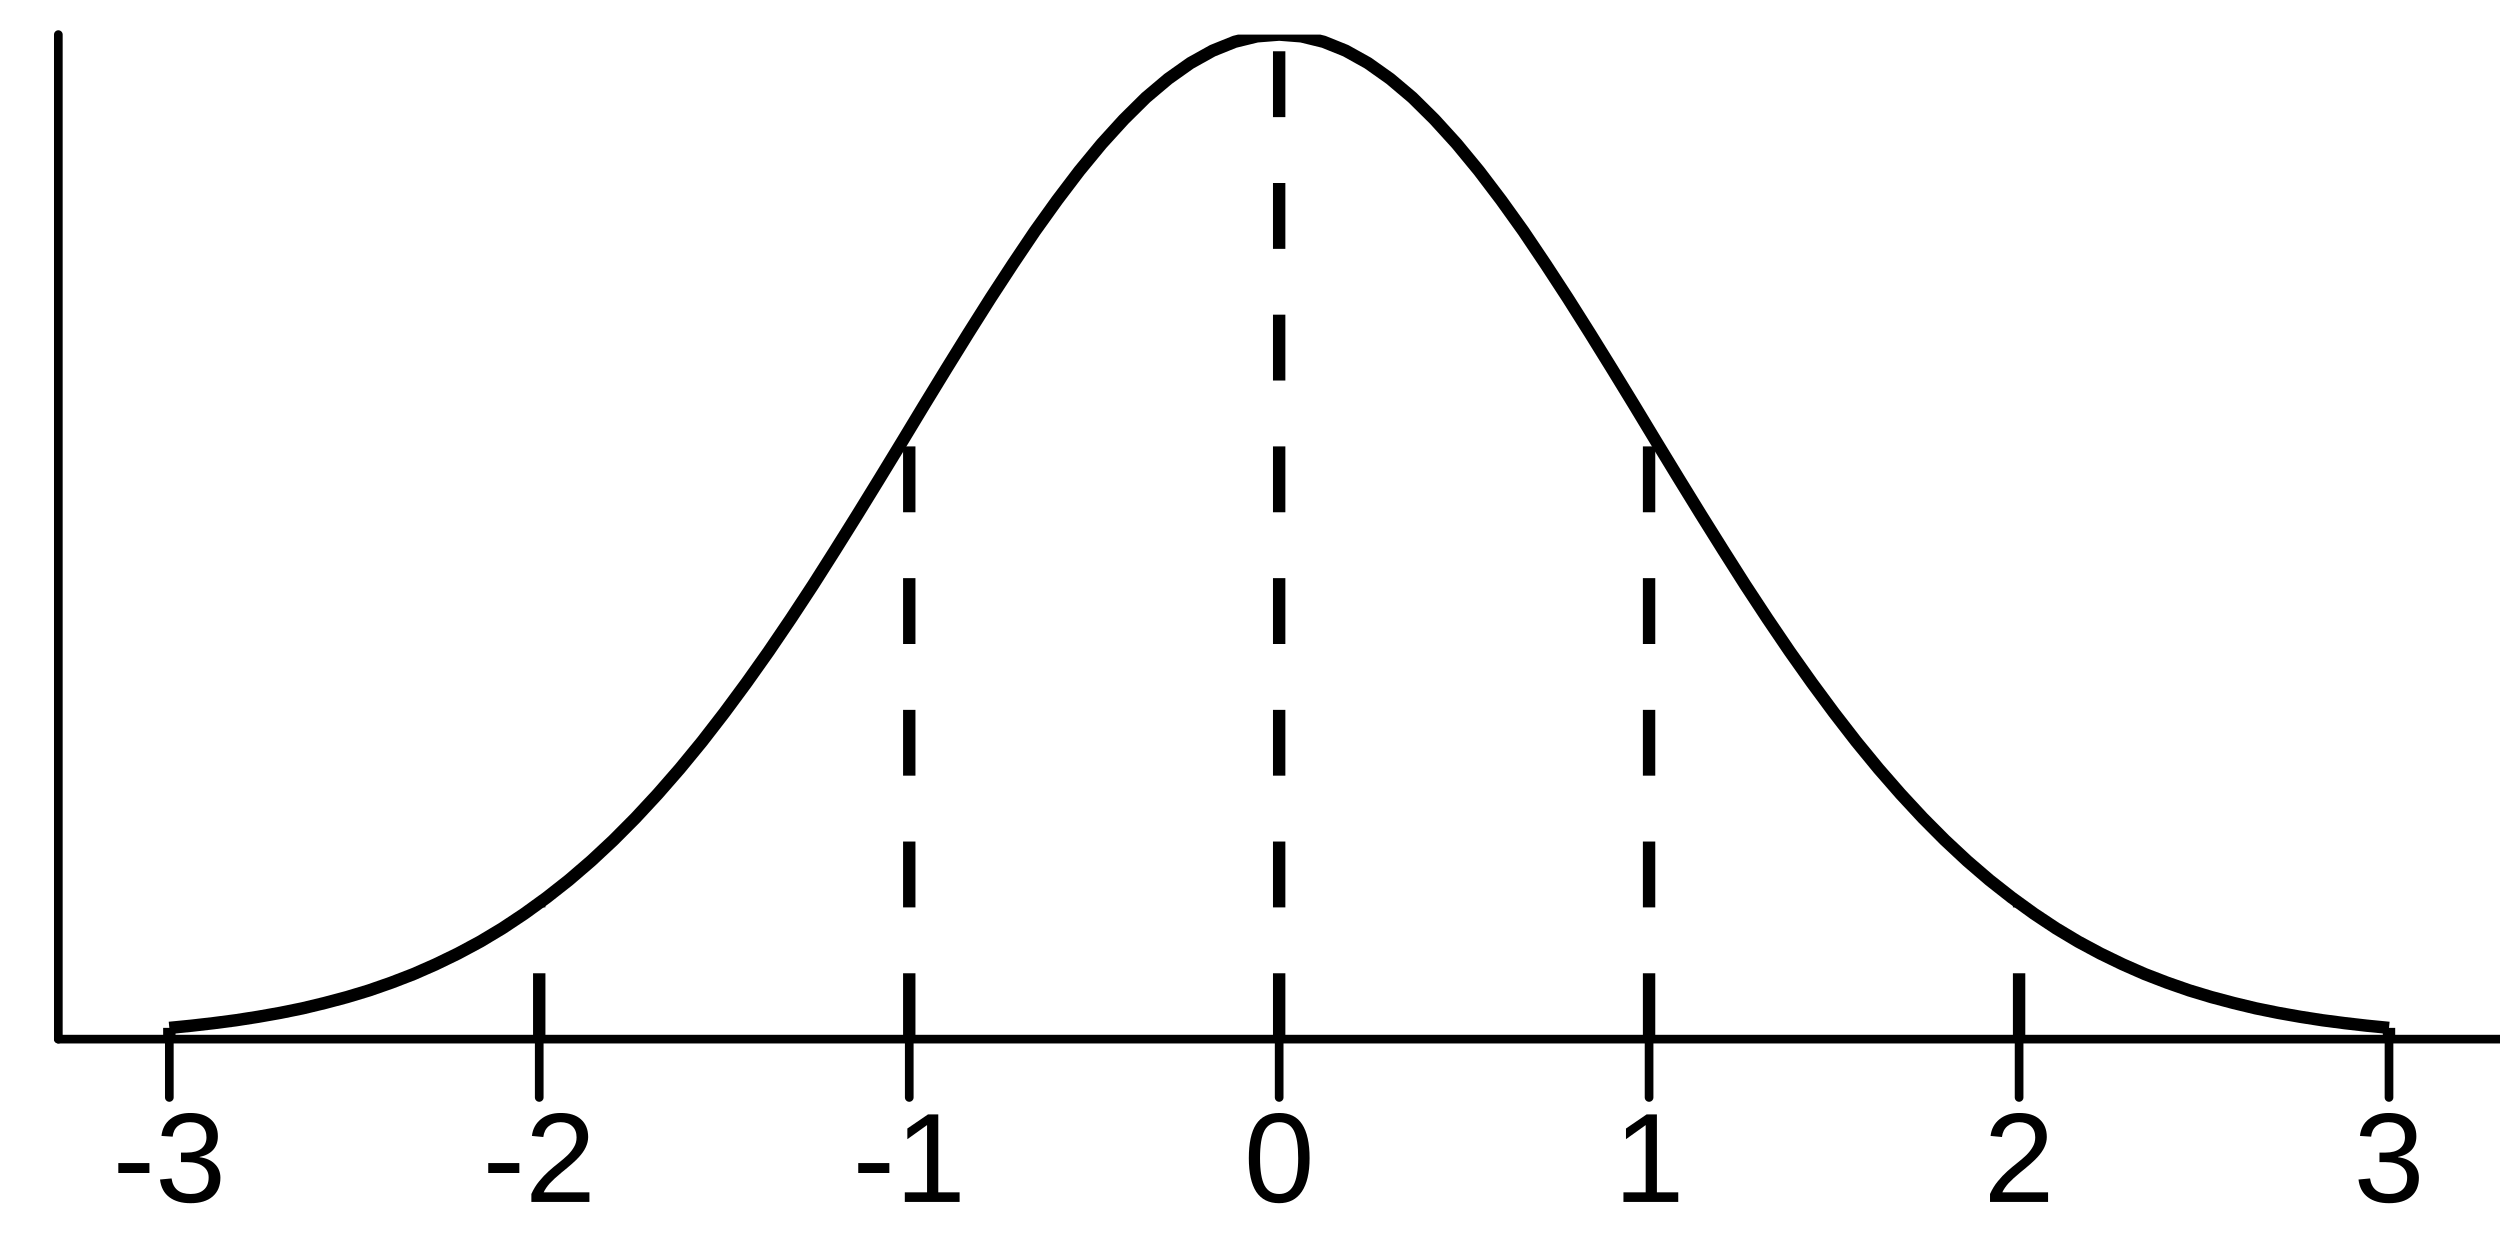
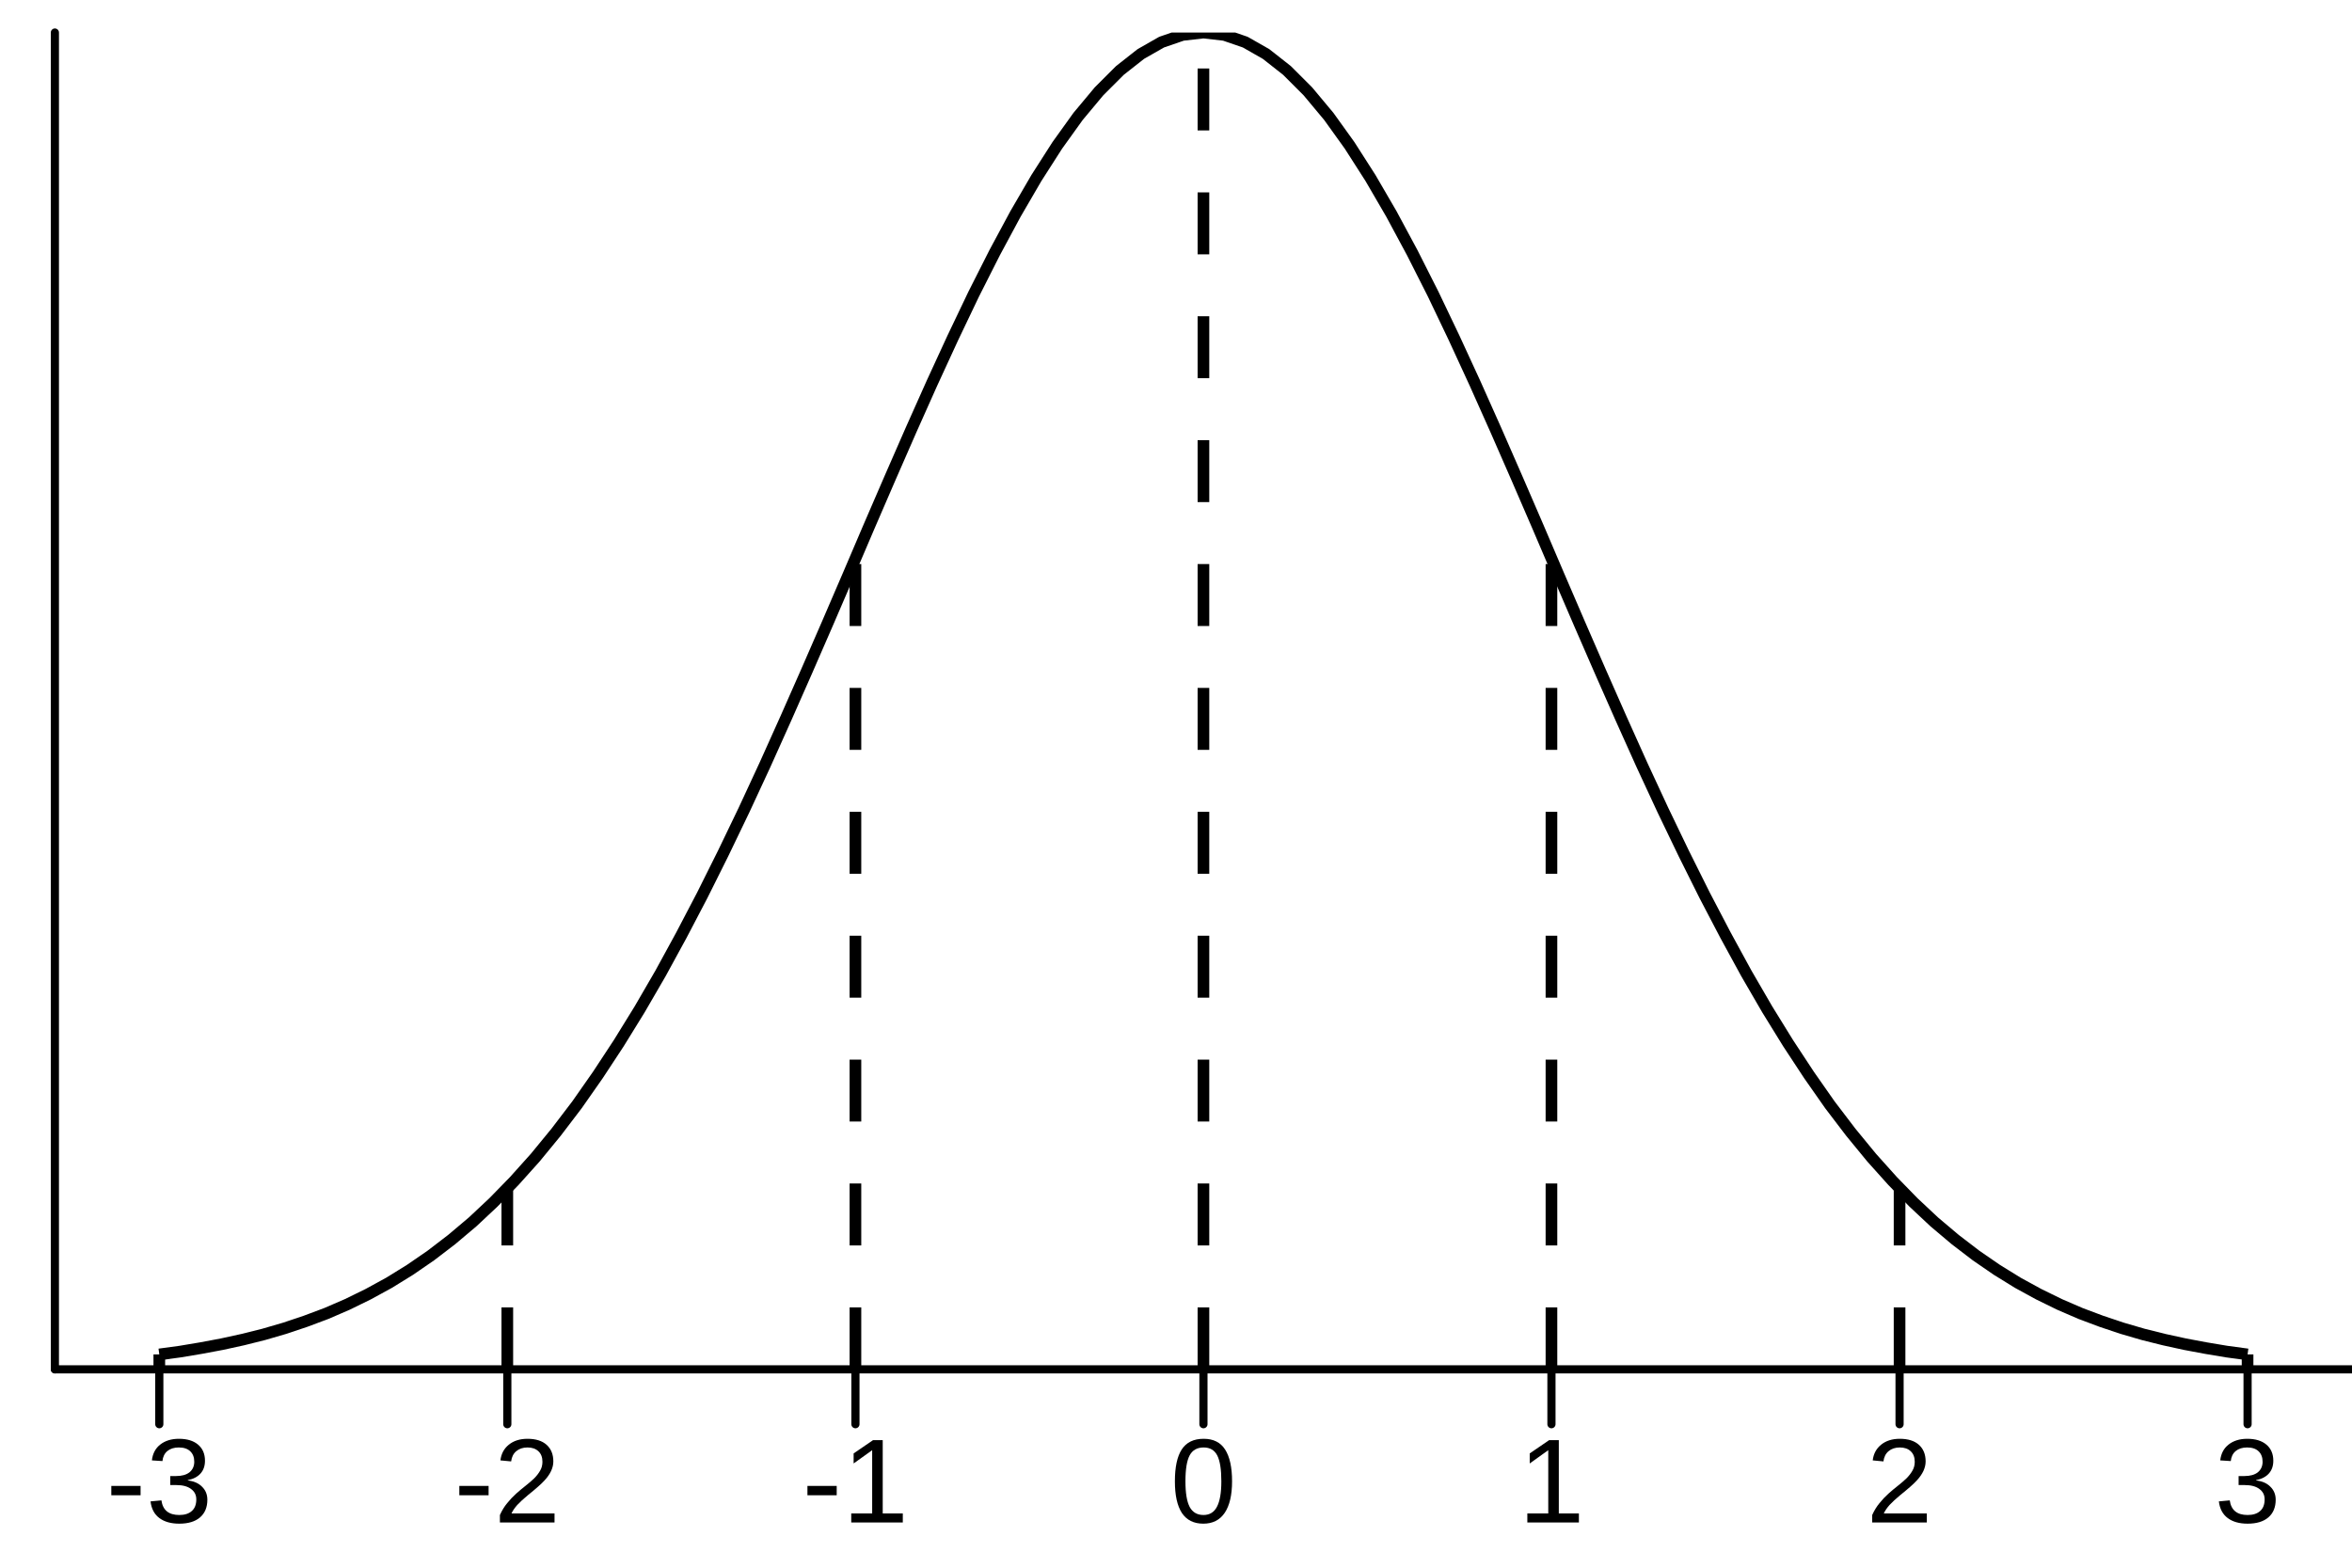
- <svg xmlns="http://www.w3.org/2000/svg" class="svglite" width="216.00pt" height="108.00pt" viewBox="0 0 216.00 108.00">
+ <svg xmlns="http://www.w3.org/2000/svg" class="svglite" width="216.00pt" height="144.00pt" viewBox="0 0 216.00 144.00">
  <defs>
    <style type="text/css">
    .svglite line, .svglite polyline, .svglite polygon, .svglite path, .svglite rect, .svglite circle {
      fill: none;
      stroke: #000000;
      stroke-linecap: round;
      stroke-linejoin: round;
      stroke-miterlimit: 10.00;
    }
    .svglite text {
      white-space: pre;
    }
  </style>
  </defs>
  <rect width="100%" height="100%" style="stroke: none; fill: none;" />
  <defs>
-     <clipPath id="cpMC4wMHwyMTYuMDB8MC4wMHwxMDguMDA=">
-       <rect x="0.00" y="0.00" width="216.00" height="108.00" />
+     <clipPath id="cpMC4wMHwyMTYuMDB8MC4wMHwxNDQuMDA=">
+       <rect x="0.00" y="0.00" width="216.00" height="144.00" />
    </clipPath>
  </defs>
-   <g clip-path="url(#cpMC4wMHwyMTYuMDB8MC4wMHwxMDguMDA=)">
+   <g clip-path="url(#cpMC4wMHwyMTYuMDB8MC4wMHwxNDQuMDA=)">
</g>
  <defs>
-     <clipPath id="cpNS4wNHwyMTYuMDB8Mi45OXw4OS43OA==">
-       <rect x="5.04" y="2.99" width="210.96" height="86.79" />
+     <clipPath id="cpNS4wNHwyMTYuMDB8Mi45OXwxMjUuNzg=">
+       <rect x="5.04" y="2.99" width="210.96" height="122.79" />
    </clipPath>
  </defs>
-   <g clip-path="url(#cpNS4wNHwyMTYuMDB8Mi45OXw4OS43OA==)">
-     <line x1="14.63" y1="89.78" x2="14.63" y2="88.81" style="stroke-width: 1.07; stroke-dasharray: 5.69,5.69; stroke-linecap: butt;" />
-     <line x1="46.59" y1="89.78" x2="46.59" y2="78.03" style="stroke-width: 1.07; stroke-dasharray: 5.69,5.69; stroke-linecap: butt;" />
-     <line x1="78.56" y1="89.78" x2="78.56" y2="37.14" style="stroke-width: 1.07; stroke-dasharray: 5.69,5.69; stroke-linecap: butt;" />
-     <line x1="110.52" y1="89.78" x2="110.52" y2="2.99" style="stroke-width: 1.07; stroke-dasharray: 5.69,5.69; stroke-linecap: butt;" />
-     <line x1="142.48" y1="89.78" x2="142.48" y2="37.14" style="stroke-width: 1.07; stroke-dasharray: 5.69,5.69; stroke-linecap: butt;" />
-     <line x1="174.45" y1="89.78" x2="174.45" y2="78.03" style="stroke-width: 1.07; stroke-dasharray: 5.69,5.69; stroke-linecap: butt;" />
-     <line x1="206.41" y1="89.78" x2="206.41" y2="88.81" style="stroke-width: 1.07; stroke-dasharray: 5.69,5.69; stroke-linecap: butt;" />
-     <polyline points="14.63,88.81 16.55,88.62 18.46,88.40 20.38,88.15 22.30,87.85 24.22,87.51 26.14,87.12 28.05,86.66 29.97,86.15 31.89,85.57 33.81,84.90 35.73,84.16 37.64,83.32 39.56,82.39 41.48,81.36 43.40,80.21 45.31,78.94 47.23,77.55 49.15,76.04 51.07,74.39 52.99,72.60 54.90,70.68 56.82,68.61 58.74,66.41 60.66,64.07 62.57,61.60 64.49,59.00 66.41,56.29 68.33,53.46 70.25,50.54 72.16,47.53 74.08,44.46 76.00,41.34 77.92,38.19 79.83,35.03 81.75,31.89 83.67,28.79 85.59,25.75 87.51,22.81 89.42,19.97 91.34,17.29 93.26,14.76 95.18,12.43 97.10,10.32 99.01,8.43 100.93,6.81 102.85,5.45 104.77,4.38 106.68,3.61 108.60,3.14 110.52,2.99 112.44,3.14 114.36,3.61 116.27,4.38 118.19,5.45 120.11,6.81 122.03,8.43 123.94,10.32 125.86,12.43 127.78,14.76 129.70,17.29 131.62,19.97 133.53,22.81 135.45,25.75 137.37,28.79 139.29,31.89 141.21,35.03 143.12,38.19 145.04,41.34 146.96,44.46 148.88,47.53 150.79,50.54 152.71,53.46 154.63,56.29 156.55,59.00 158.47,61.60 160.38,64.07 162.30,66.41 164.22,68.61 166.14,70.68 168.05,72.60 169.97,74.39 171.89,76.04 173.81,77.55 175.73,78.94 177.64,80.21 179.56,81.36 181.48,82.39 183.40,83.32 185.31,84.16 187.23,84.90 189.15,85.57 191.07,86.15 192.99,86.66 194.90,87.12 196.82,87.51 198.74,87.85 200.66,88.15 202.58,88.40 204.49,88.62 206.41,88.81 " style="stroke-width: 1.07; stroke-linecap: butt;" />
+   <g clip-path="url(#cpNS4wNHwyMTYuMDB8Mi45OXwxMjUuNzg=)">
+     <line x1="14.63" y1="125.78" x2="14.63" y2="124.41" style="stroke-width: 1.07; stroke-dasharray: 5.69,5.69; stroke-linecap: butt;" />
+     <line x1="46.59" y1="125.78" x2="46.59" y2="109.16" style="stroke-width: 1.07; stroke-dasharray: 5.69,5.69; stroke-linecap: butt;" />
+     <line x1="78.56" y1="125.78" x2="78.56" y2="51.30" style="stroke-width: 1.07; stroke-dasharray: 5.69,5.69; stroke-linecap: butt;" />
+     <line x1="110.52" y1="125.78" x2="110.52" y2="2.99" style="stroke-width: 1.07; stroke-dasharray: 5.69,5.69; stroke-linecap: butt;" />
+     <line x1="142.48" y1="125.78" x2="142.48" y2="51.30" style="stroke-width: 1.07; stroke-dasharray: 5.69,5.69; stroke-linecap: butt;" />
+     <line x1="174.45" y1="125.78" x2="174.45" y2="109.16" style="stroke-width: 1.07; stroke-dasharray: 5.69,5.69; stroke-linecap: butt;" />
+     <line x1="206.41" y1="125.78" x2="206.41" y2="124.41" style="stroke-width: 1.07; stroke-dasharray: 5.69,5.69; stroke-linecap: butt;" />
+     <polyline points="14.63,124.41 16.55,124.15 18.46,123.83 20.38,123.47 22.30,123.05 24.22,122.57 26.14,122.01 28.05,121.37 29.97,120.65 31.89,119.82 33.81,118.88 35.73,117.83 37.64,116.65 39.56,115.33 41.48,113.86 43.40,112.24 45.31,110.45 47.23,108.48 49.15,106.34 51.07,104.00 52.99,101.48 54.90,98.75 56.82,95.83 58.74,92.72 60.66,89.41 62.57,85.91 64.49,82.24 66.41,78.39 68.33,74.40 70.25,70.26 72.16,66.01 74.08,61.66 76.00,57.25 77.92,52.79 79.83,48.32 81.75,43.88 83.67,39.49 85.59,35.19 87.51,31.02 89.42,27.02 91.34,23.22 93.26,19.65 95.18,16.35 97.10,13.35 99.01,10.69 100.93,8.39 102.85,6.47 104.77,4.96 106.68,3.87 108.60,3.21 110.52,2.99 112.44,3.21 114.36,3.87 116.27,4.96 118.19,6.47 120.11,8.39 122.03,10.69 123.94,13.35 125.86,16.35 127.78,19.65 129.70,23.22 131.62,27.02 133.53,31.02 135.45,35.19 137.37,39.49 139.29,43.88 141.21,48.32 143.12,52.79 145.04,57.25 146.96,61.66 148.88,66.01 150.79,70.26 152.71,74.40 154.63,78.39 156.55,82.24 158.47,85.91 160.38,89.41 162.30,92.72 164.22,95.83 166.14,98.75 168.05,101.48 169.97,104.00 171.89,106.34 173.81,108.48 175.73,110.45 177.64,112.24 179.56,113.86 181.48,115.33 183.40,116.65 185.31,117.83 187.23,118.88 189.15,119.82 191.07,120.65 192.99,121.37 194.90,122.01 196.82,122.57 198.74,123.05 200.66,123.47 202.58,123.83 204.49,124.15 206.41,124.41 " style="stroke-width: 1.07; stroke-linecap: butt;" />
  </g>
-   <g clip-path="url(#cpMC4wMHwyMTYuMDB8MC4wMHwxMDguMDA=)">
-     <polyline points="5.04,89.78 5.04,2.99 " style="stroke-width: 0.75;" />
-     <polyline points="5.04,89.78 216.00,89.78 " style="stroke-width: 0.75;" />
-     <polyline points="14.63,94.82 14.63,89.78 " style="stroke-width: 0.75;" />
-     <polyline points="46.59,94.82 46.59,89.78 " style="stroke-width: 0.75;" />
-     <polyline points="78.56,94.82 78.56,89.78 " style="stroke-width: 0.75;" />
-     <polyline points="110.52,94.82 110.52,89.78 " style="stroke-width: 0.75;" />
-     <polyline points="142.48,94.82 142.48,89.78 " style="stroke-width: 0.75;" />
-     <polyline points="174.45,94.82 174.45,89.78 " style="stroke-width: 0.75;" />
-     <polyline points="206.41,94.82 206.41,89.78 " style="stroke-width: 0.75;" />
-     <text x="14.63" y="103.85" text-anchor="middle" style="font-size: 11.00px; font-family: &quot;Arial&quot;;" textLength="9.78px" lengthAdjust="spacingAndGlyphs">-3</text>
-     <text x="46.59" y="103.85" text-anchor="middle" style="font-size: 11.00px; font-family: &quot;Arial&quot;;" textLength="9.78px" lengthAdjust="spacingAndGlyphs">-2</text>
-     <text x="78.56" y="103.85" text-anchor="middle" style="font-size: 11.00px; font-family: &quot;Arial&quot;;" textLength="9.78px" lengthAdjust="spacingAndGlyphs">-1</text>
-     <text x="110.52" y="103.85" text-anchor="middle" style="font-size: 11.00px; font-family: &quot;Arial&quot;;" textLength="6.12px" lengthAdjust="spacingAndGlyphs">0</text>
-     <text x="142.48" y="103.85" text-anchor="middle" style="font-size: 11.00px; font-family: &quot;Arial&quot;;" textLength="6.12px" lengthAdjust="spacingAndGlyphs">1</text>
-     <text x="174.45" y="103.85" text-anchor="middle" style="font-size: 11.00px; font-family: &quot;Arial&quot;;" textLength="6.12px" lengthAdjust="spacingAndGlyphs">2</text>
-     <text x="206.41" y="103.85" text-anchor="middle" style="font-size: 11.00px; font-family: &quot;Arial&quot;;" textLength="6.12px" lengthAdjust="spacingAndGlyphs">3</text>
+   <g clip-path="url(#cpMC4wMHwyMTYuMDB8MC4wMHwxNDQuMDA=)">
+     <polyline points="5.04,125.78 5.04,2.99 " style="stroke-width: 0.75;" />
+     <polyline points="5.04,125.78 216.00,125.78 " style="stroke-width: 0.75;" />
+     <polyline points="14.63,130.82 14.63,125.78 " style="stroke-width: 0.75;" />
+     <polyline points="46.59,130.82 46.59,125.78 " style="stroke-width: 0.75;" />
+     <polyline points="78.56,130.82 78.56,125.78 " style="stroke-width: 0.75;" />
+     <polyline points="110.52,130.82 110.52,125.78 " style="stroke-width: 0.75;" />
+     <polyline points="142.48,130.82 142.48,125.78 " style="stroke-width: 0.75;" />
+     <polyline points="174.45,130.82 174.45,125.78 " style="stroke-width: 0.75;" />
+     <polyline points="206.41,130.82 206.41,125.78 " style="stroke-width: 0.75;" />
+     <text x="14.63" y="139.85" text-anchor="middle" style="font-size: 11.00px; font-family: &quot;Arial&quot;;" textLength="9.78px" lengthAdjust="spacingAndGlyphs">-3</text>
+     <text x="46.59" y="139.85" text-anchor="middle" style="font-size: 11.00px; font-family: &quot;Arial&quot;;" textLength="9.78px" lengthAdjust="spacingAndGlyphs">-2</text>
+     <text x="78.56" y="139.85" text-anchor="middle" style="font-size: 11.00px; font-family: &quot;Arial&quot;;" textLength="9.78px" lengthAdjust="spacingAndGlyphs">-1</text>
+     <text x="110.52" y="139.85" text-anchor="middle" style="font-size: 11.00px; font-family: &quot;Arial&quot;;" textLength="6.12px" lengthAdjust="spacingAndGlyphs">0</text>
+     <text x="142.48" y="139.85" text-anchor="middle" style="font-size: 11.00px; font-family: &quot;Arial&quot;;" textLength="6.12px" lengthAdjust="spacingAndGlyphs">1</text>
+     <text x="174.45" y="139.85" text-anchor="middle" style="font-size: 11.00px; font-family: &quot;Arial&quot;;" textLength="6.12px" lengthAdjust="spacingAndGlyphs">2</text>
+     <text x="206.41" y="139.85" text-anchor="middle" style="font-size: 11.00px; font-family: &quot;Arial&quot;;" textLength="6.12px" lengthAdjust="spacingAndGlyphs">3</text>
  </g>
</svg>
